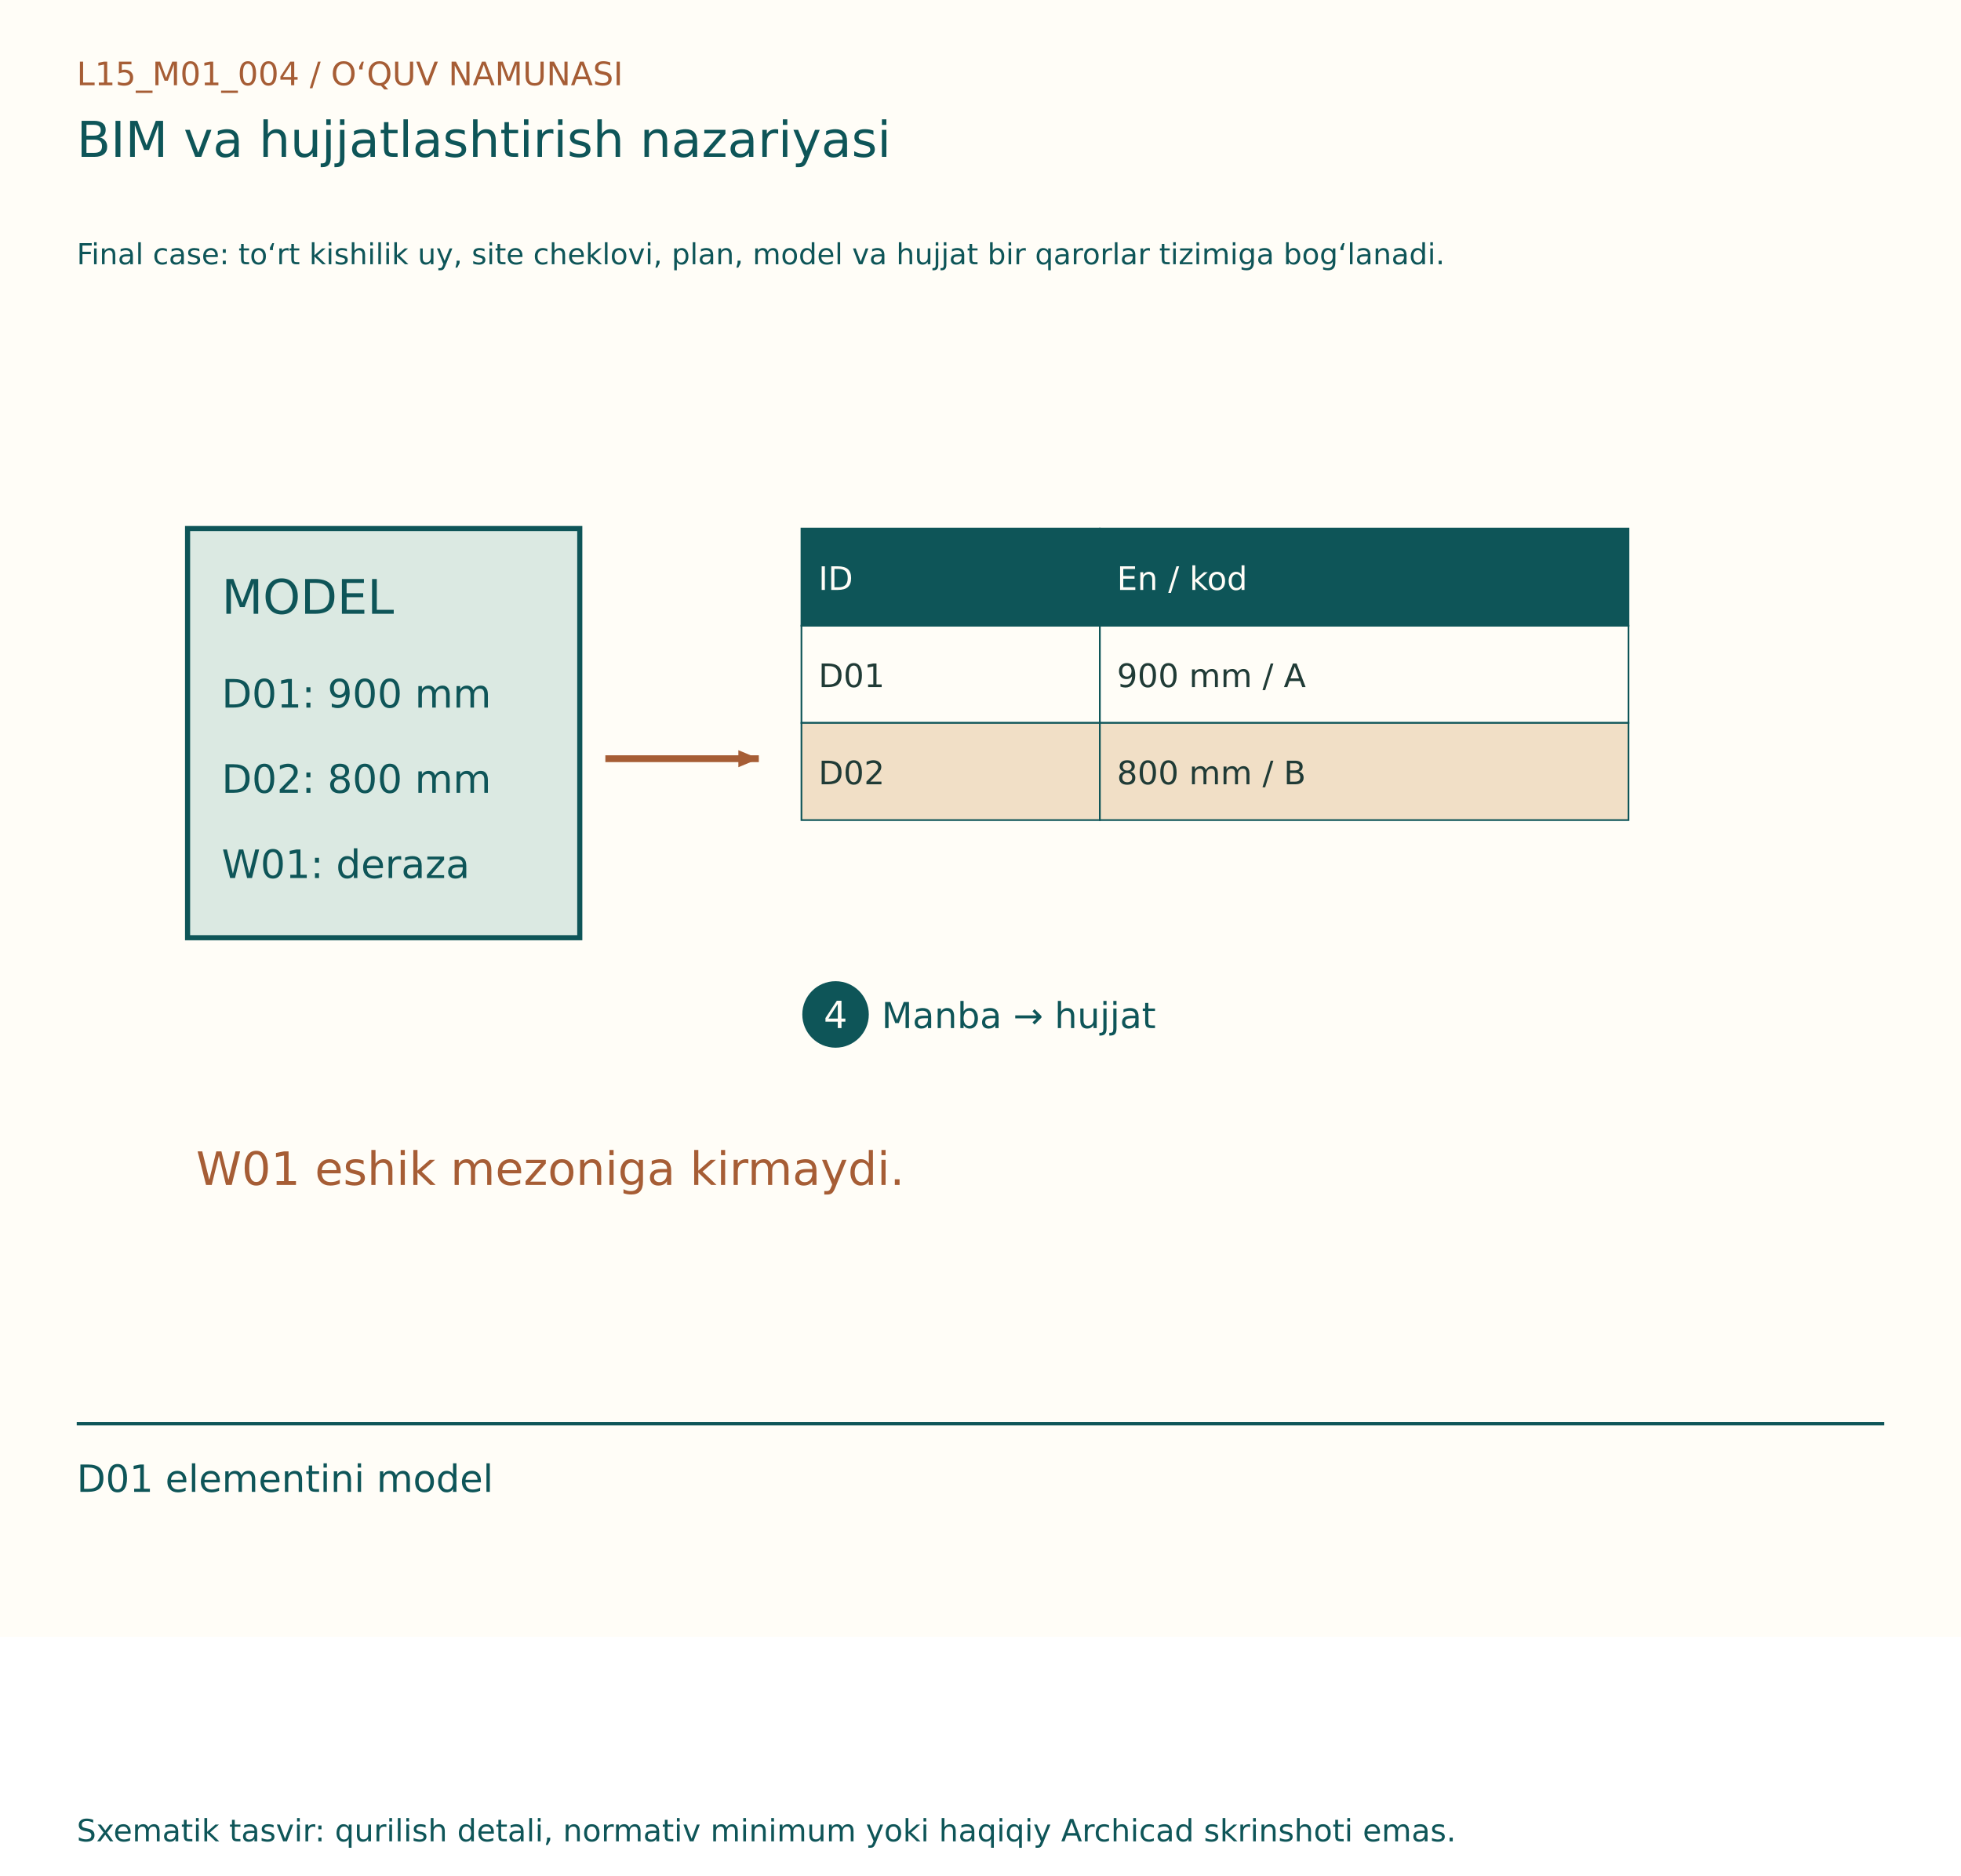
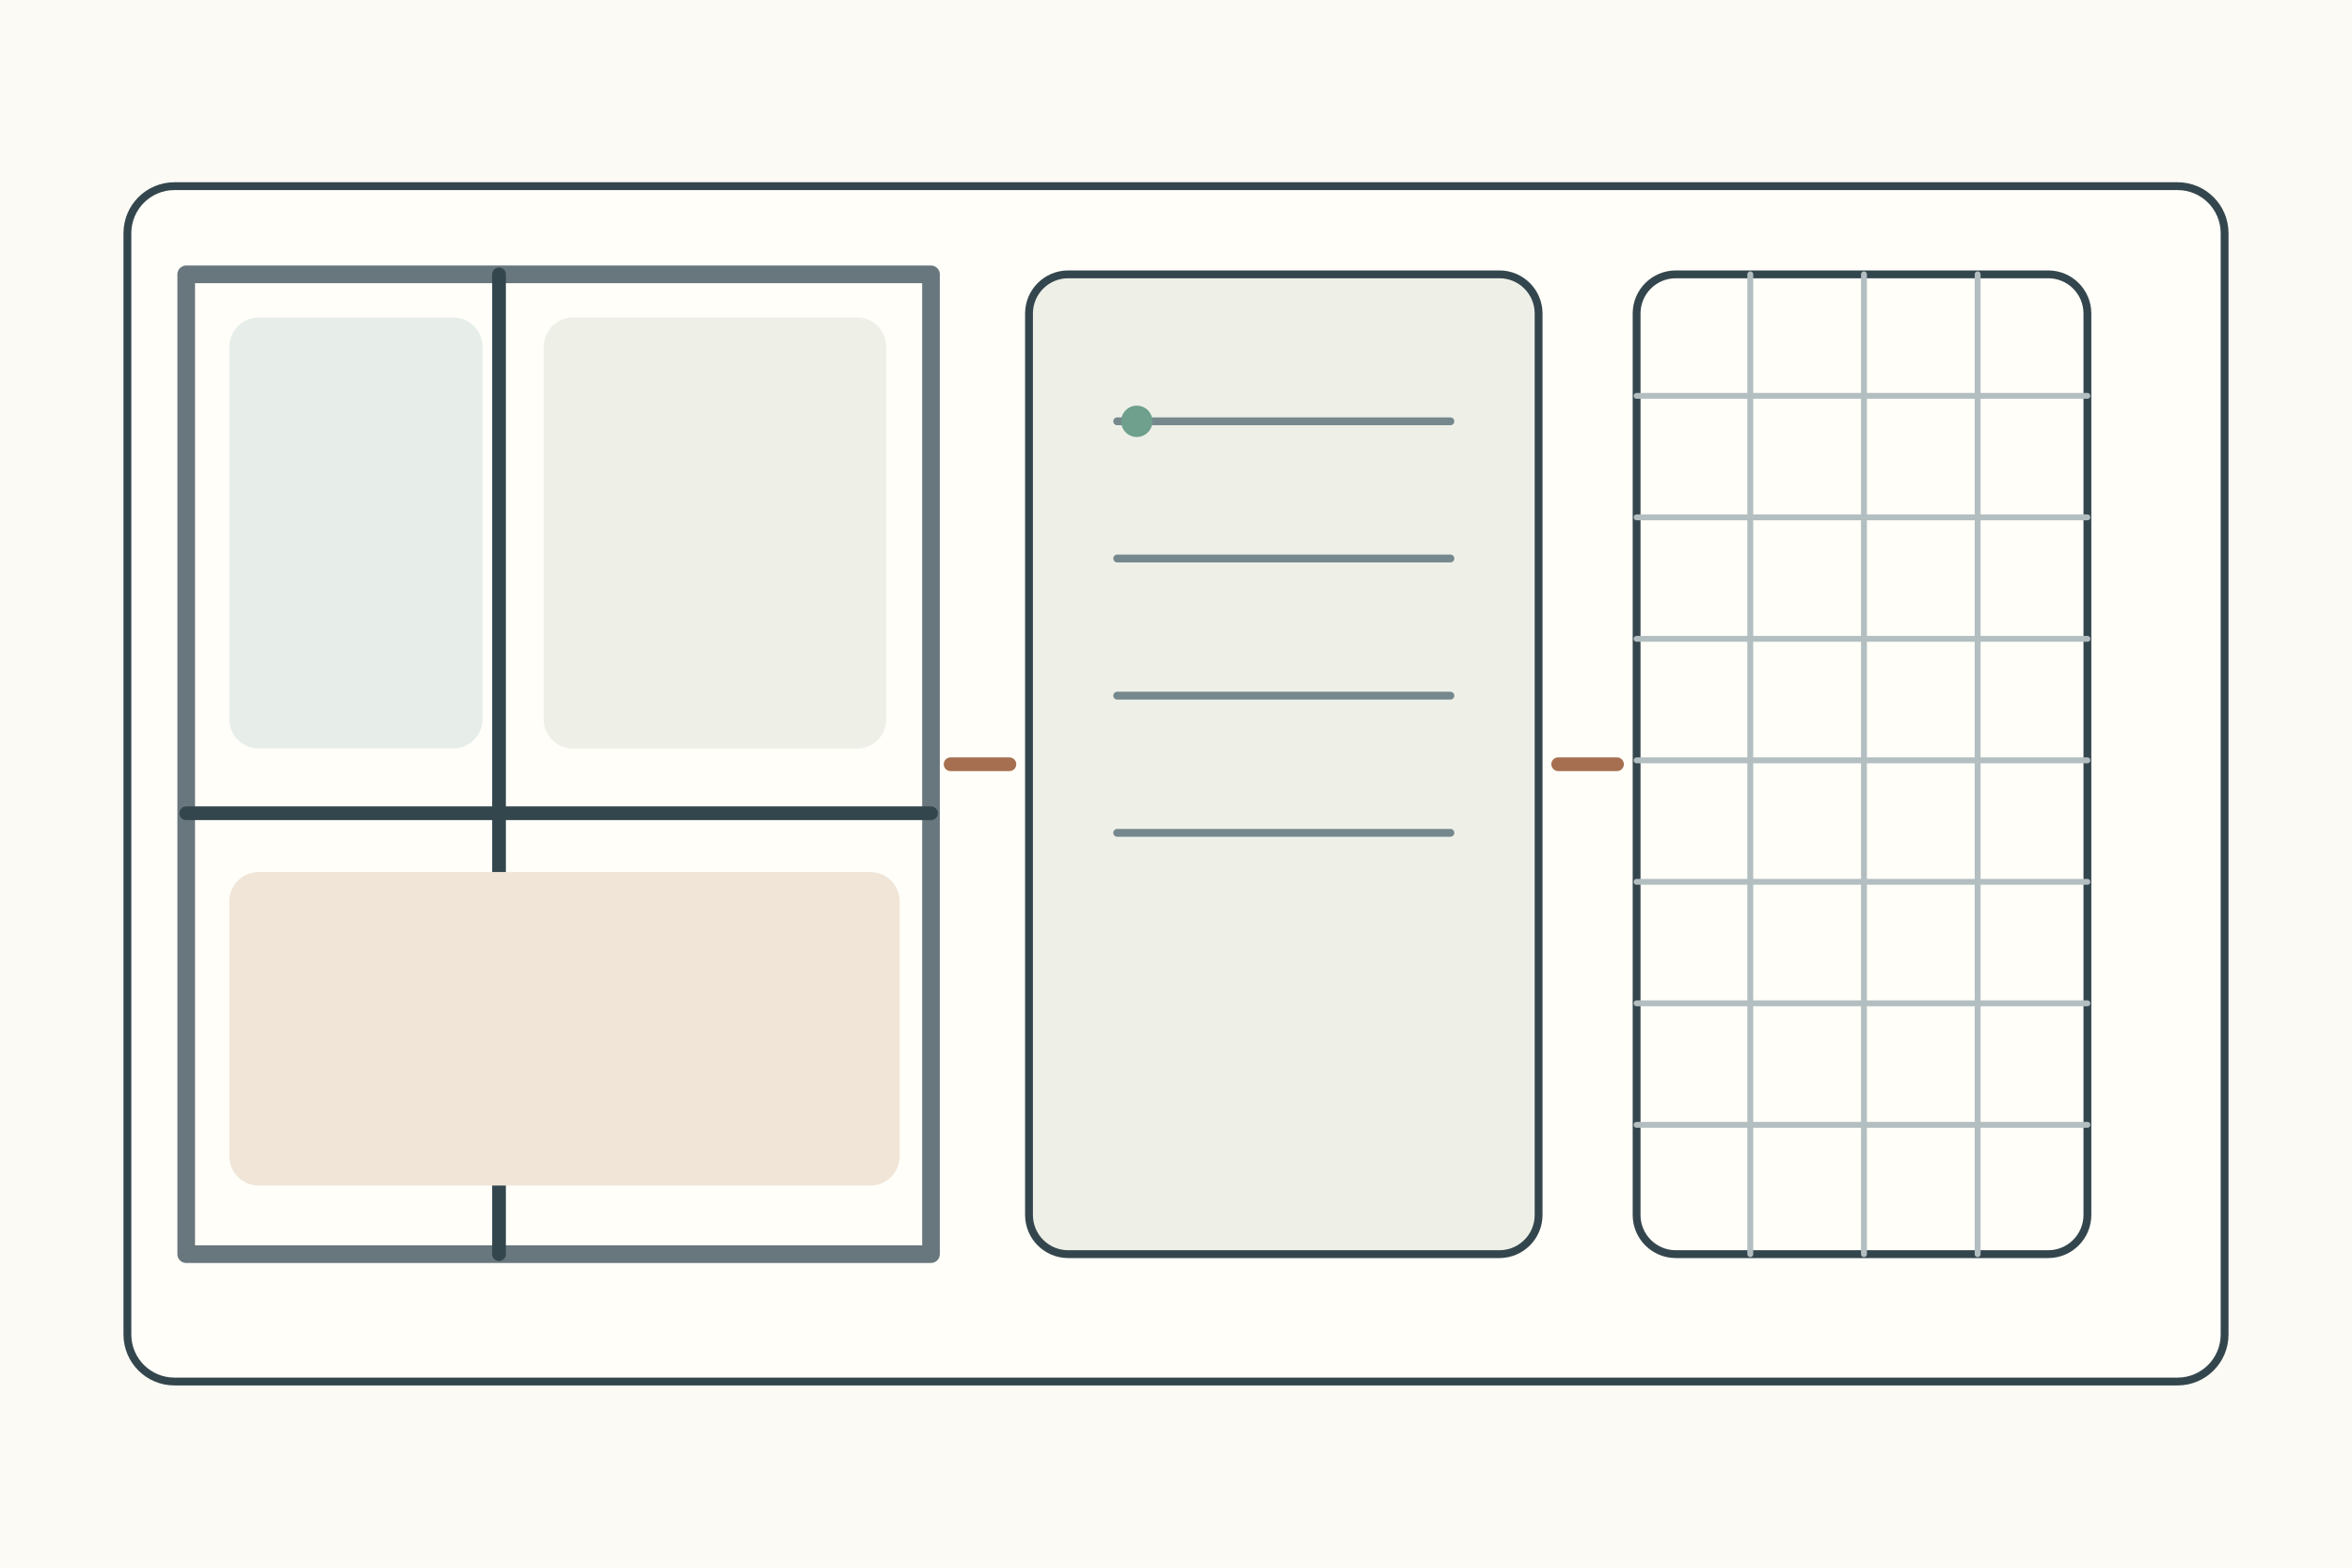
- <svg xmlns="http://www.w3.org/2000/svg" width="1150" height="1100" viewBox="0 0 1150 1100">
-   <rect width="1150" height="960" fill="#FFFDF7" />
-   <g font-family="DejaVu Sans, Segoe UI, sans-serif">
-     <text x="45" y="50" font-size="19" fill="#A65D35">L15_M01_004  /  O‘QUV NAMUNASI</text>
-     <text x="45" y="92" font-size="29" fill="#0E5558">BIM va hujjatlashtirish nazariyasi</text>
-     <text x="45" y="155" font-size="17" fill="#0E5558">Final case: to‘rt kishilik uy, site cheklovi, plan, model va hujjat bir qarorlar tizimiga bog‘lanadi.</text>
-     <g transform="translate(0,80)">
-       <rect x="110" y="230" width="230" height="240" fill="#DBE9E2" stroke="#0E5558" stroke-width="3" />
-       <text x="130" y="280" font-size="28" fill="#0E5558">MODEL</text>
-       <text x="130" y="335" font-size="23" fill="#0E5558">D01: 900 mm</text>
-       <text x="130" y="385" font-size="23" fill="#0E5558">D02: 800 mm</text>
-       <text x="130" y="435" font-size="23" fill="#0E5558">W01: deraza</text>
-       <line x1="355" y1="365" x2="445" y2="365" stroke="#A65D35" stroke-width="4" />
-       <path d="M445, 365 l-12,-5 l0,10 Z" fill="#A65D35" transform="rotate(0.0 445 365)" />
-       <rect x="470" y="230" width="175" height="57" fill="#0E5558" stroke="#0E5558" stroke-width="1" />
-       <text x="480" y="266" font-size="19" fill="#FFFDF7">ID</text>
-       <rect x="645" y="230" width="310" height="57" fill="#0E5558" stroke="#0E5558" stroke-width="1" />
-       <text x="655" y="266" font-size="19" fill="#FFFDF7">En / kod</text>
-       <rect x="470" y="287" width="175" height="57" fill="#FFFDF7" stroke="#0E5558" stroke-width="1" />
-       <text x="480" y="323" font-size="19" fill="#203B36">D01</text>
-       <rect x="645" y="287" width="310" height="57" fill="#FFFDF7" stroke="#0E5558" stroke-width="1" />
-       <text x="655" y="323" font-size="19" fill="#203B36">900 mm / A</text>
-       <rect x="470" y="344" width="175" height="57" fill="#F1DFC6" stroke="#0E5558" stroke-width="1" />
-       <text x="480" y="380" font-size="19" fill="#203B36">D02</text>
-       <rect x="645" y="344" width="310" height="57" fill="#F1DFC6" stroke="#0E5558" stroke-width="1" />
-       <text x="655" y="380" font-size="19" fill="#203B36">800 mm / B</text>
-       <circle cx="490" cy="515" r="18" fill="#0E5558" stroke="#0E5558" stroke-width="3" />
-       <text x="483" y="523" font-size="22" fill="#FFFDF7">4</text>
-       <text x="517" y="523" font-size="21" fill="#0E5558">Manba → hujjat</text>
-       <text x="115" y="615" font-size="27" fill="#A65D35">W01 eshik mezoniga kirmaydi.</text>
+ <svg xmlns="http://www.w3.org/2000/svg" width="1200" height="800">
+   <rect width="1200" height="800" fill="#fbfaf4" />
+   <g stroke="#34464d" stroke-width="4" fill="none" stroke-linecap="round" stroke-linejoin="round">
+     <rect x="65" y="95" width="1070" height="610" rx="24" fill="#fffef9" />
+     <g transform="translate(95 140)">
+       <g transform="translate(0 0)">
+         <rect width="380" height="500" fill="#fffef9" stroke="#68777d" stroke-width="9" />
+         <path d="M159.6 0v500M0 275h380" stroke-width="7" />
+         <rect x="22" y="22" width="129.2" height="220" rx="15" fill="#e7eee9" stroke="none" />
+         <rect x="182.4" y="22" width="174.8" height="220" rx="15" fill="#eef0e8" stroke="none" />
+         <rect x="22" y="305" width="342" height="160" rx="15" fill="#f0e5d7" stroke="none" />
+       </g>
+       <g transform="translate(430 0)">
+         <rect width="260" height="500" rx="20" fill="#eef0e8" />
+         <path d="M45 75h170M45 145h170M45 215h170M45 285h170" stroke="#75888d" stroke-width="4" />
+         <circle cx="55" cy="75" r="8" fill="#6f9f8d" stroke="none" />
+       </g>
+       <g transform="translate(740 0)">
+         <rect width="230" height="500" rx="20" fill="#fffef9" />
+         <path d="M58 0v500M116 0v500M174 0v500M0 62h230M0 124h230M0 186h230M0 248h230M0 310h230M0 372h230M0 434h230" stroke="#b3bec1" stroke-width="3" />
+       </g>
+       <path d="M390 250h30M700 250h30" stroke="#a66f50" stroke-width="7" />
    </g>
-     <line x1="45" y1="835" x2="1105" y2="835" stroke="#0E5558" stroke-width="2" />
-     <text x="45" y="875" font-size="22" fill="#0E5558">D01 elementini model</text>
-     <text x="45" y="1080" font-size="18" fill="#0E5558">Sxematik tasvir: qurilish detali, normativ minimum yoki haqiqiy Archicad skrinshoti emas.</text>
  </g>
</svg>
